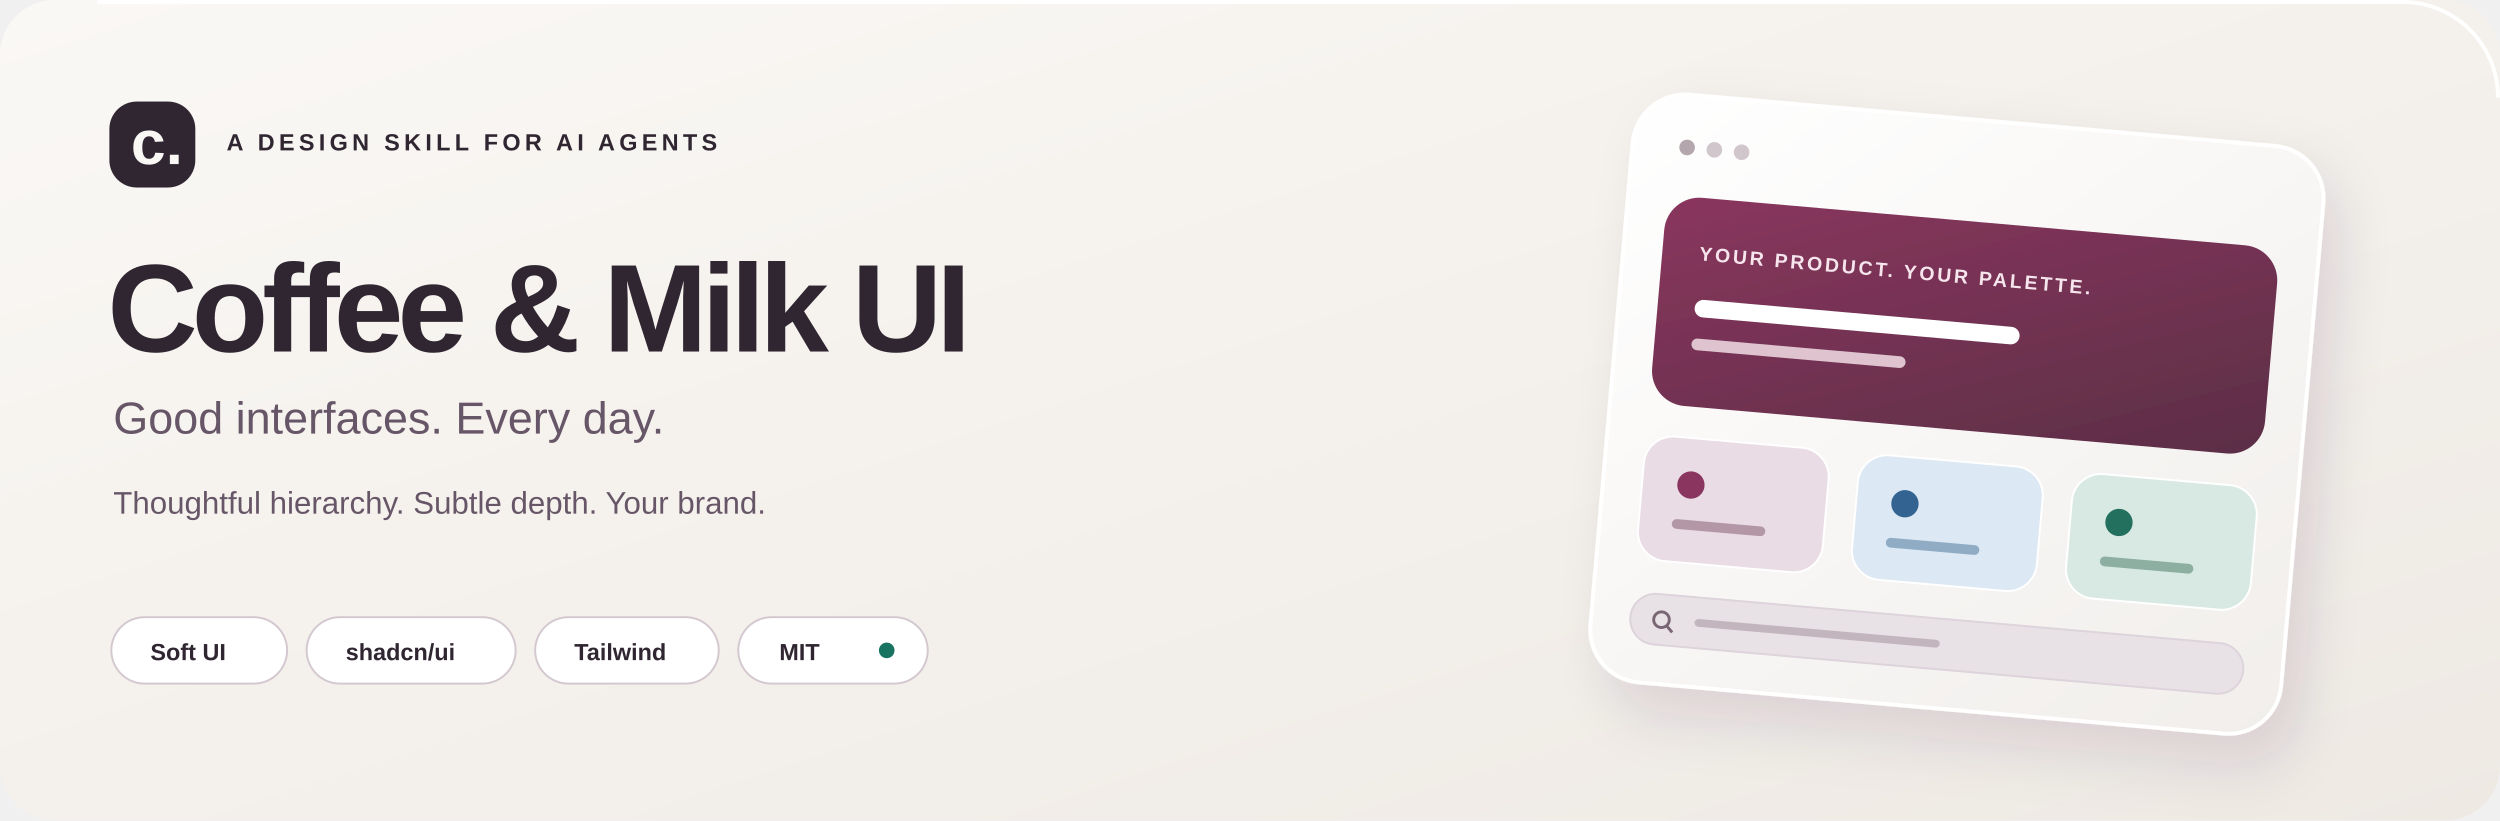
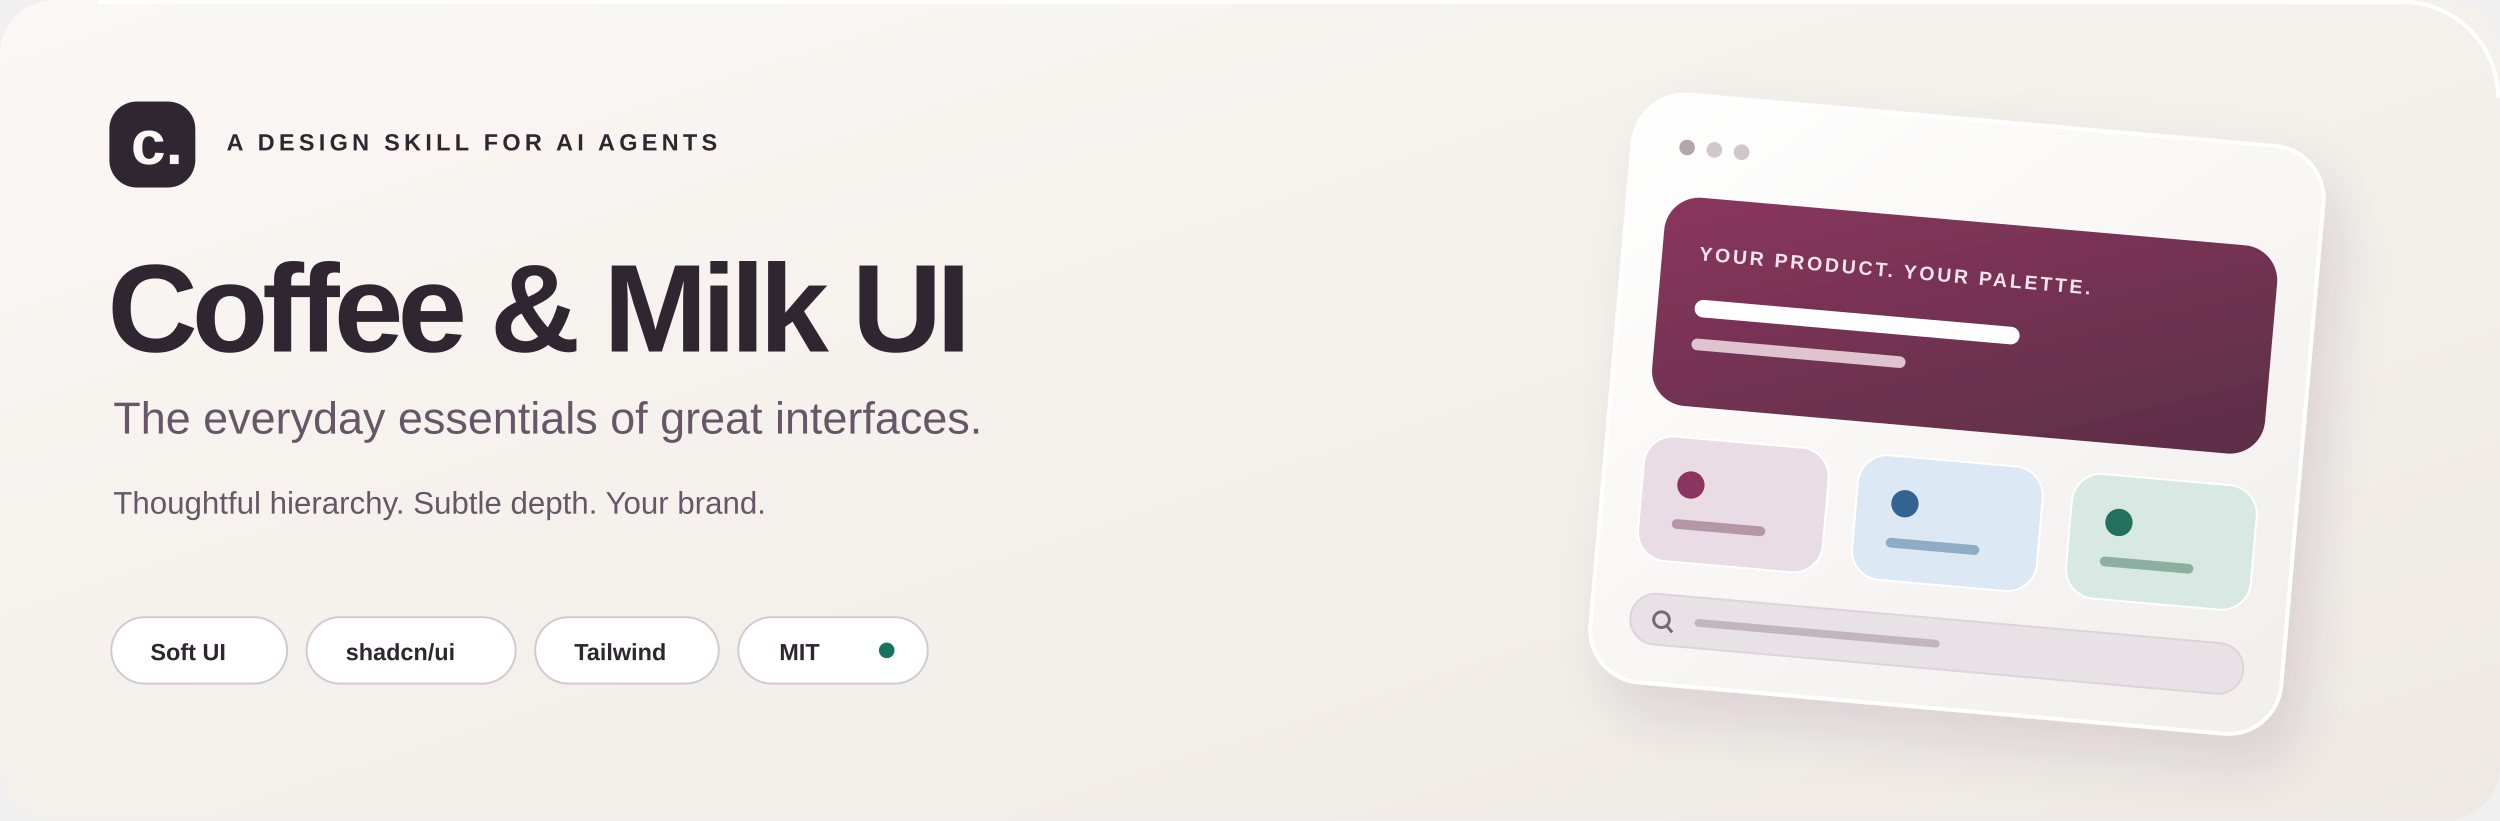
<svg xmlns="http://www.w3.org/2000/svg" width="1280" height="420" viewBox="0 0 1280 420" role="img" aria-labelledby="title desc">
  <defs>
    <linearGradient id="bg" x2="1" y2="1">
      <stop stop-color="#faf8f5" />
      <stop offset="1" stop-color="#eee9e3" />
    </linearGradient>
    <linearGradient id="panel" x2="1" y2="1">
      <stop stop-color="#ffffff" />
      <stop offset="1" stop-color="#f1eeeb" />
    </linearGradient>
    <linearGradient id="accent" x2="1" y2="1">
      <stop stop-color="#8a365e" />
      <stop offset="1" stop-color="#5b2e46" />
    </linearGradient>
    <filter id="shadow" x="-25%" y="-25%" width="160%" height="170%">
      <feDropShadow dx="10" dy="14" stdDeviation="14" flood-color="#3b2945" flood-opacity=".12" />
    </filter>
  </defs>
  <rect width="1280" height="420" rx="28" fill="url(#bg)" />
  <path d="M50 1h1180a49 49 0 0 1 49 49" stroke="white" stroke-width="2" fill="none" />
  <g font-family="Arial,Helvetica,sans-serif" fill="#302631">
    <rect x="56" y="52" width="44" height="44" rx="14" fill="#302631" />
    <text x="67" y="84" font-size="32" font-weight="700" fill="#faf8f5">c.</text>
    <text x="116" y="77" font-size="12" font-weight="700" letter-spacing="2.2">A DESIGN SKILL FOR AI AGENTS</text>
    <text x="55" y="180" font-size="64" font-weight="700" letter-spacing="-3">Coffee &amp; Milk UI</text>
-     <text x="58" y="222" font-size="23" fill="#675667">Good interfaces. Every day.</text>
+     <text x="58" y="222" font-size="23" fill="#675667">The everyday essentials of great interfaces.</text>
    <text x="58" y="263" font-size="16" fill="#675667">Thoughtful hierarchy. Subtle depth. Your brand.</text>
    <g font-size="12" font-weight="700">
      <rect x="57" y="316" width="90" height="34" rx="17" fill="#fff" stroke="#d3c8cf" />
      <text x="77" y="338">Soft UI</text>
      <rect x="157" y="316" width="107" height="34" rx="17" fill="#fff" stroke="#d3c8cf" />
      <text x="177" y="338">shadcn/ui</text>
      <rect x="274" y="316" width="94" height="34" rx="17" fill="#fff" stroke="#d3c8cf" />
      <text x="294" y="338">Tailwind</text>
      <rect x="378" y="316" width="97" height="34" rx="17" fill="#fff" stroke="#d3c8cf" />
      <text x="399" y="338">MIT</text>
      <circle cx="454" cy="333" r="4" fill="#187360" />
    </g>
  </g>
  <g transform="translate(825 60) rotate(5 165 145)" filter="url(#shadow)">
    <rect width="355" height="302" rx="27" fill="url(#panel)" stroke="#fff" stroke-width="2" />
    <circle cx="28" cy="27" r="4" fill="#b4a6ad" />
    <circle cx="42" cy="27" r="4" fill="#d2c6cd" />
    <circle cx="56" cy="27" r="4" fill="#d2c6cd" />
    <rect x="20" y="52" width="315" height="107" rx="18" fill="url(#accent)" />
    <text x="39" y="84" fill="#f6e5ed" font-family="Arial,Helvetica,sans-serif" font-size="10" font-weight="700" letter-spacing="1.4">YOUR PRODUCT. YOUR PALETTE.</text>
    <rect x="39" y="104" width="167" height="9" rx="4.5" fill="#fff" />
    <rect x="39" y="124" width="110" height="6" rx="3" fill="#dfc4d0" />
    <rect x="20" y="175" width="95" height="64" rx="15" fill="#e9dce5" stroke="#fff" />
    <rect x="130" y="175" width="95" height="64" rx="15" fill="#dce8f4" stroke="#fff" />
    <rect x="240" y="175" width="95" height="64" rx="15" fill="#d8e9e3" stroke="#fff" />
    <circle cx="45" cy="199" r="7" fill="#8a365e" />
    <circle cx="155" cy="199" r="7" fill="#326491" />
    <circle cx="265" cy="199" r="7" fill="#236f5d" />
    <rect x="37" y="217" width="48" height="5" rx="2.5" fill="#b397a7" />
    <rect x="147" y="217" width="48" height="5" rx="2.5" fill="#90acc5" />
    <rect x="257" y="217" width="48" height="5" rx="2.5" fill="#8cafa2" />
    <rect x="20" y="256" width="315" height="26" rx="13" fill="#e8e1e6" stroke="#ddd3db" />
    <circle cx="36" cy="269" r="4" fill="none" stroke="#796674" stroke-width="1.5" />
    <path d="m39 272 3 3" stroke="#796674" stroke-width="1.5" />
    <rect x="53" y="267" width="126" height="4" rx="2" fill="#c2b5be" />
  </g>
</svg>
